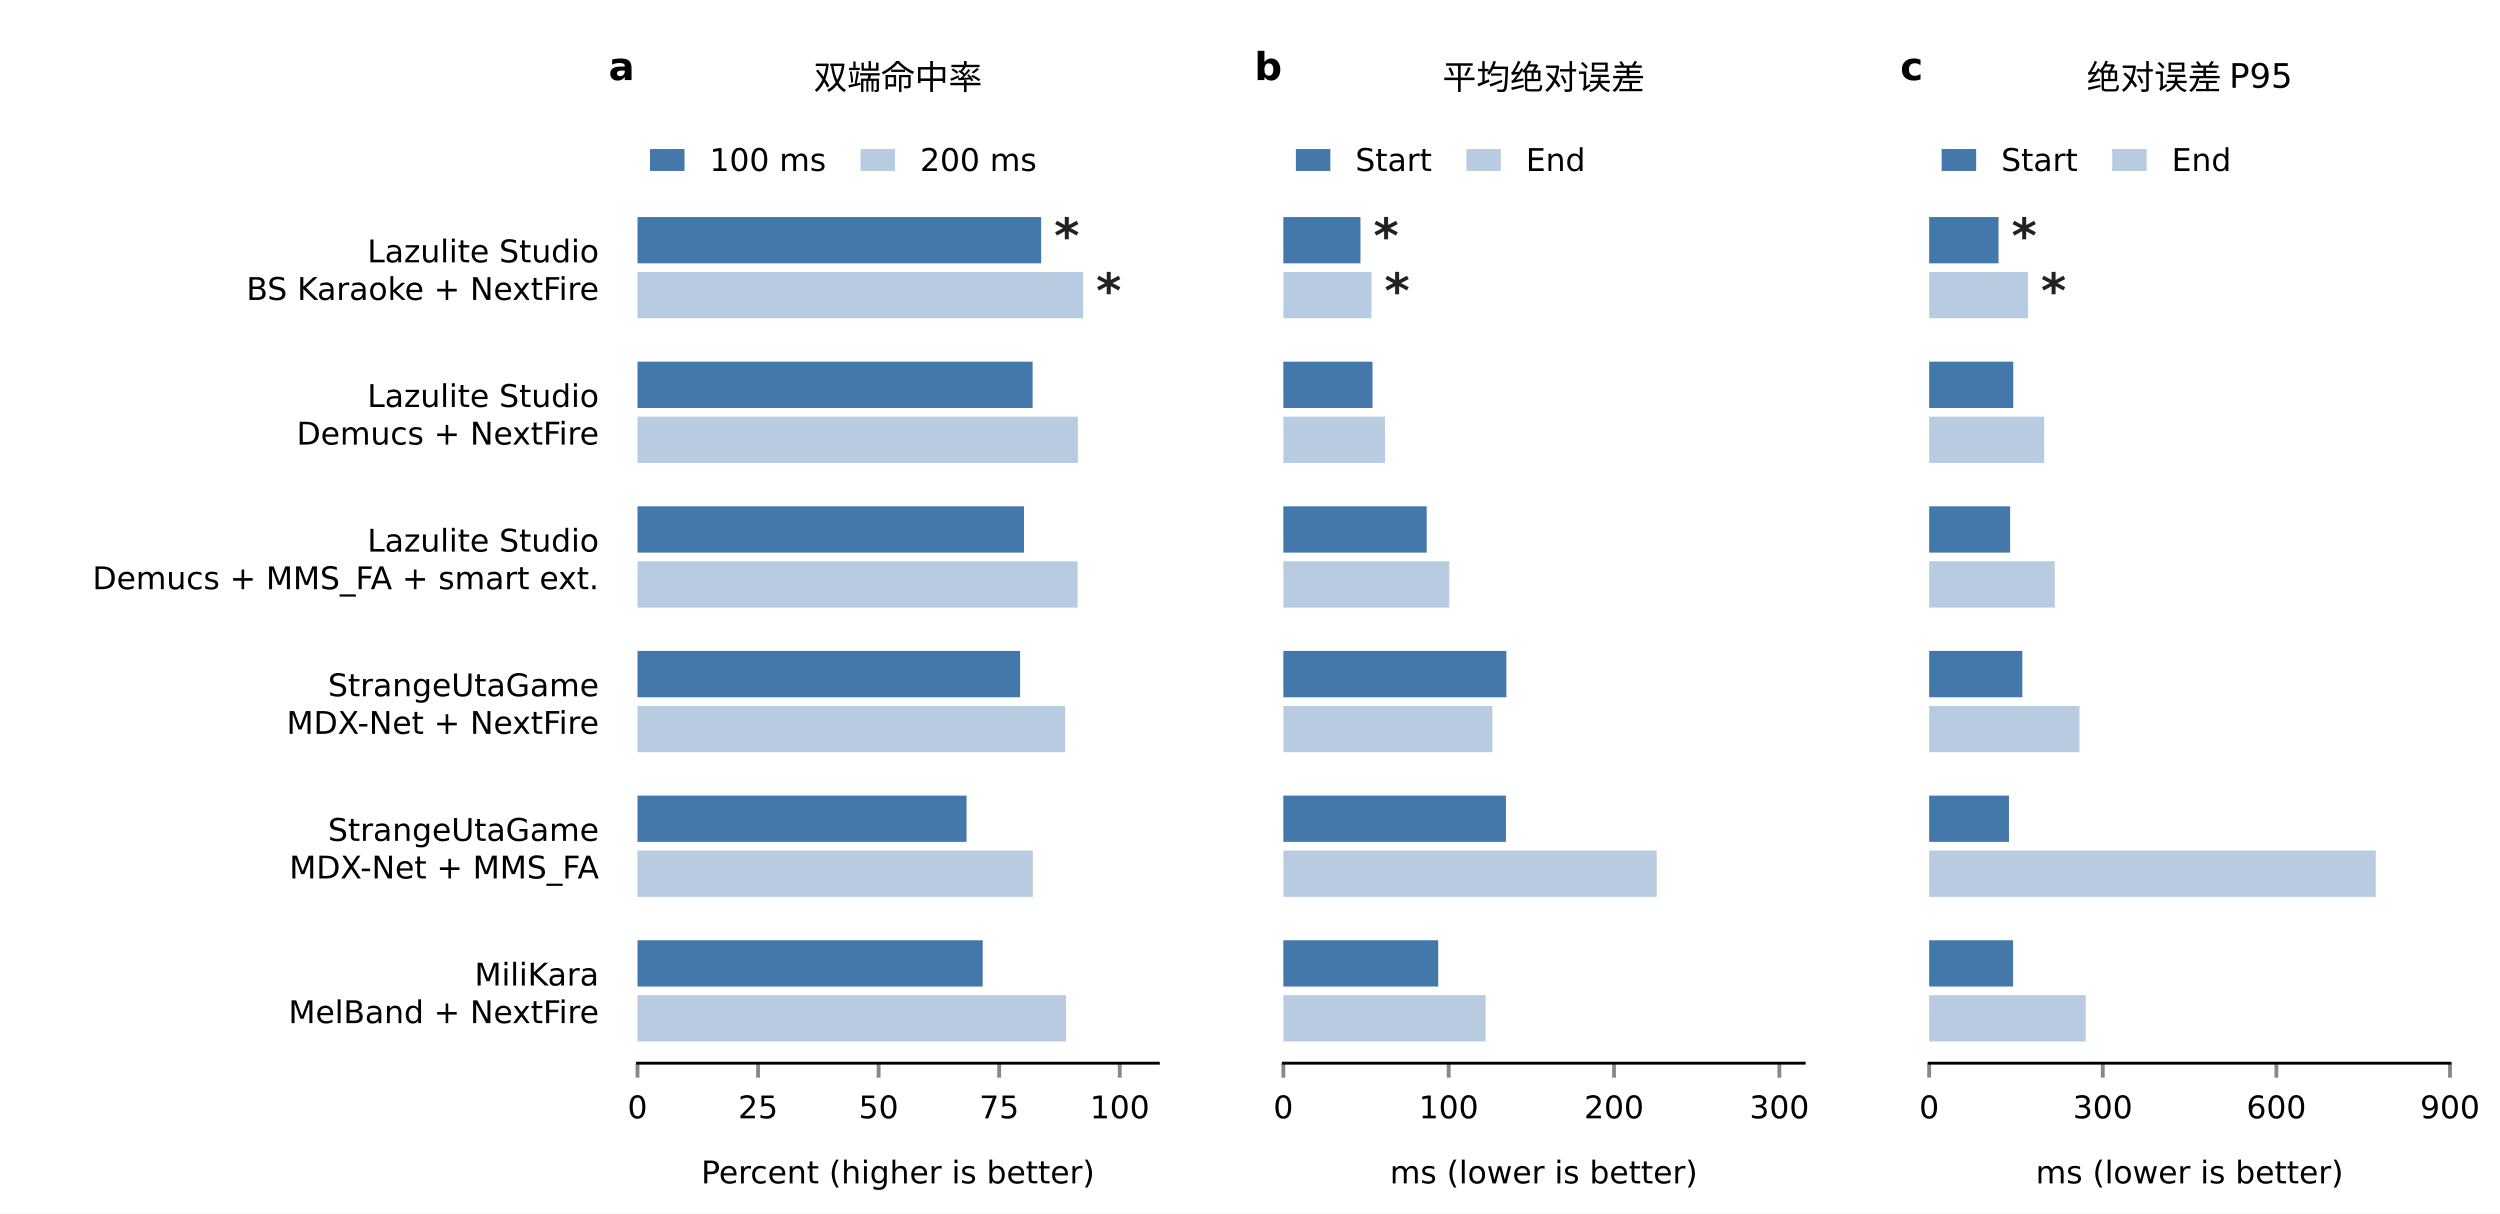
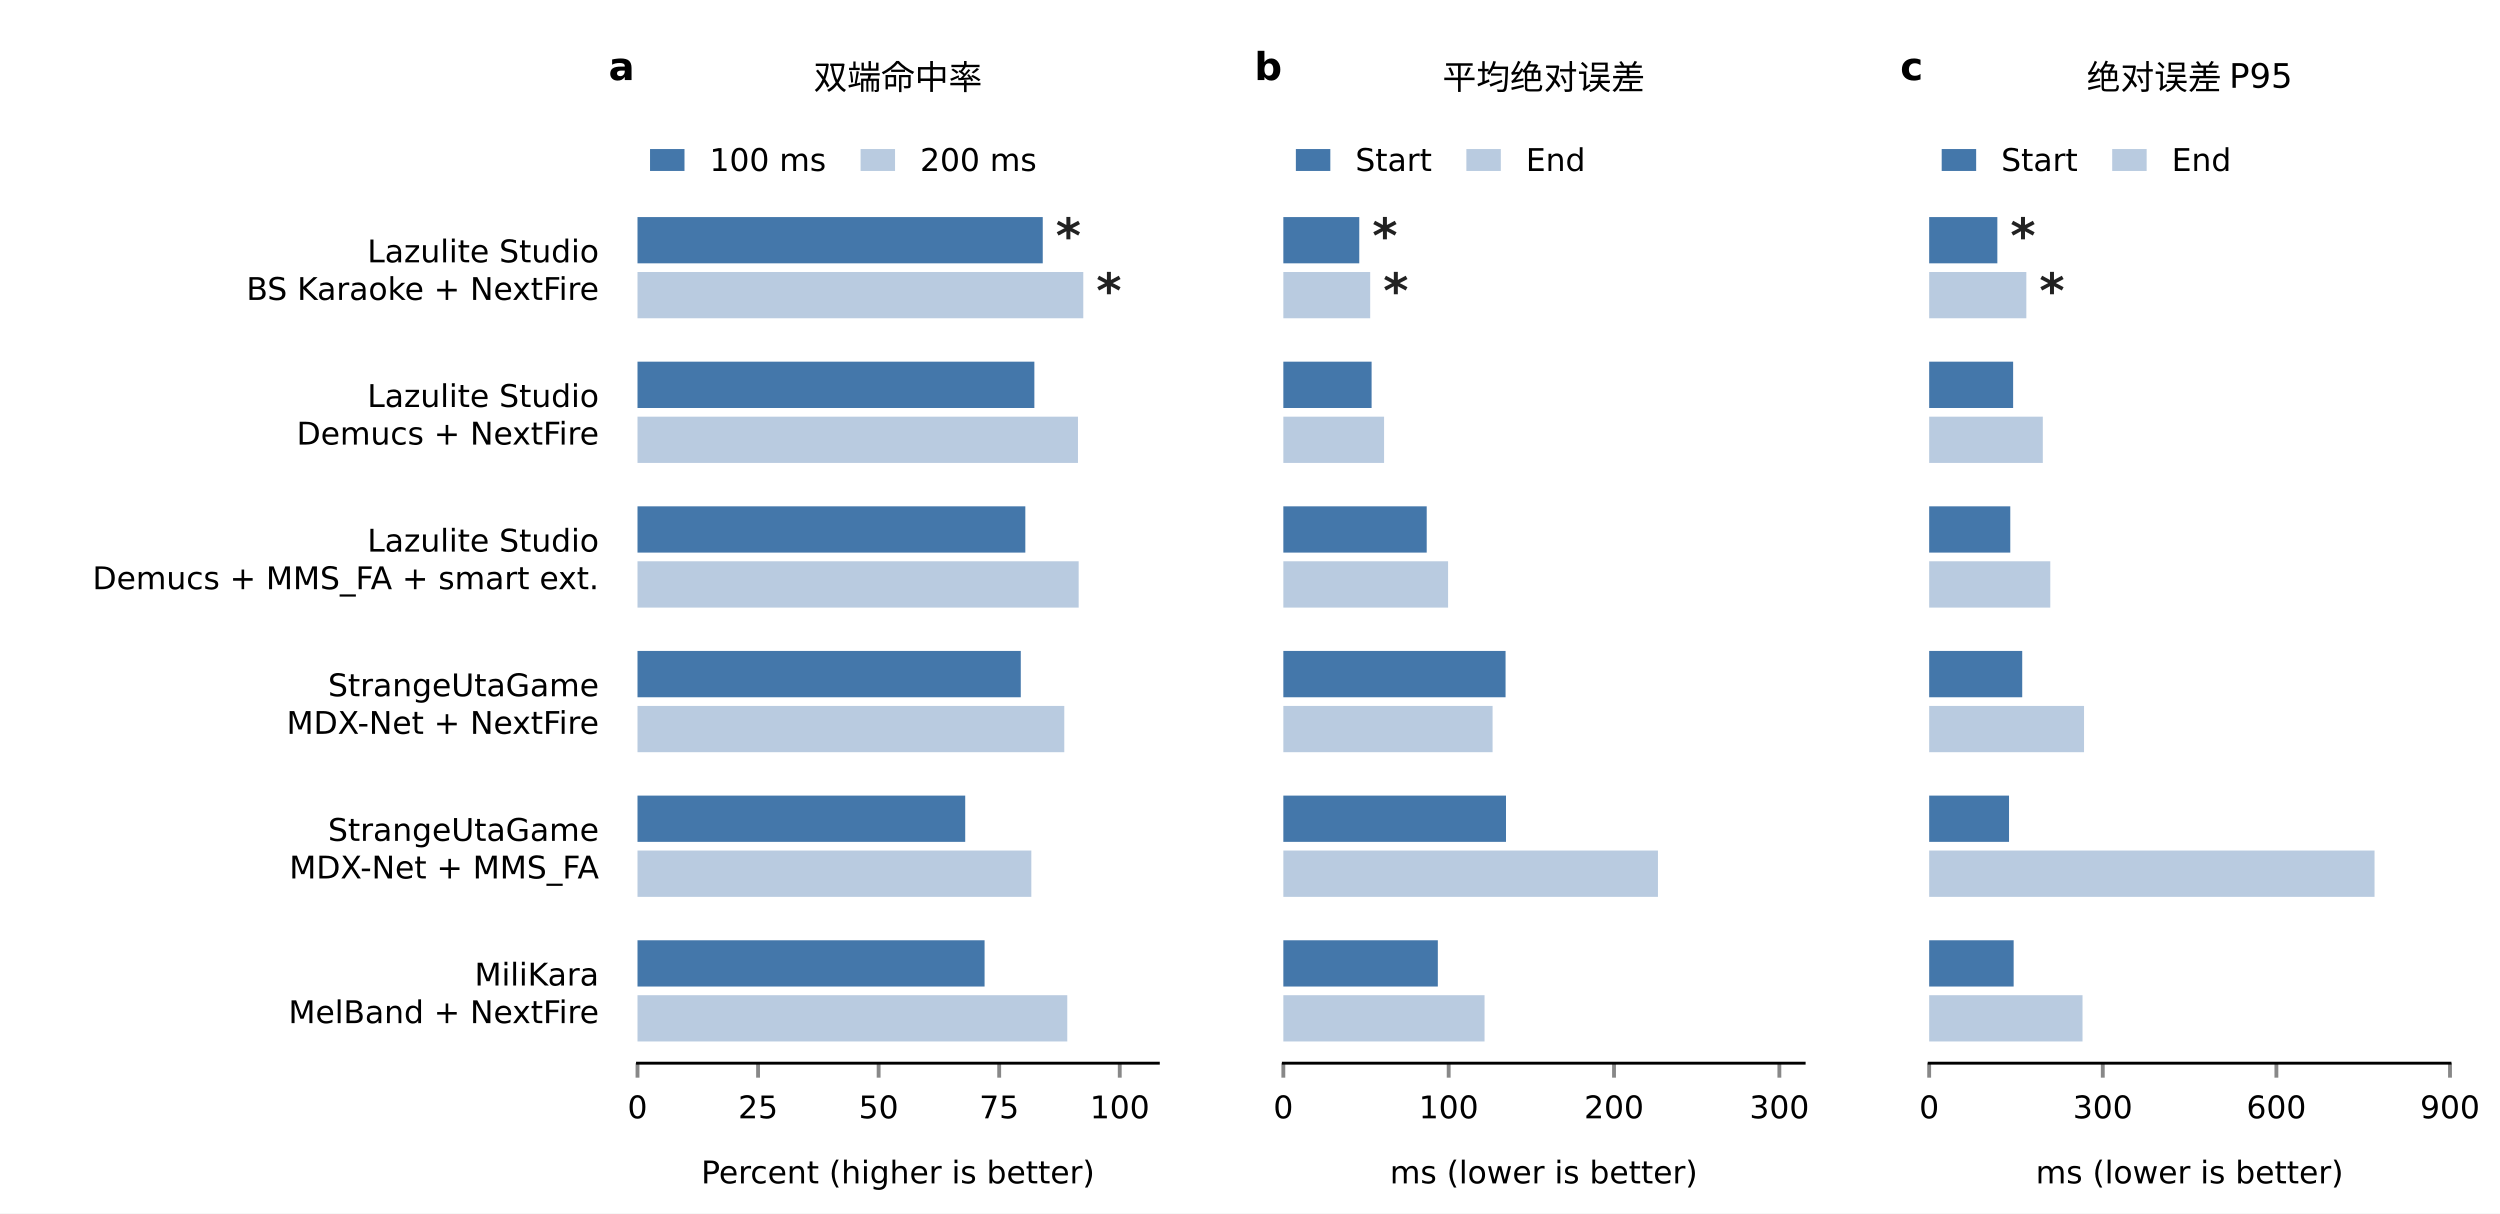
<svg xmlns="http://www.w3.org/2000/svg" xmlns:xlink="http://www.w3.org/1999/xlink" width="518.74pt" height="251.787pt" viewBox="0 0 518.74 251.787" version="1.1">
  <defs>
    <style type="text/css">*{stroke-linejoin: round; stroke-linecap: butt}</style>
  </defs>
  <g id="figure_1">
    <g id="patch_1">
      <path d="M 0 251.787 L 518.74 251.787 L 518.74 0 L 0 0 z " style="fill: #ffffff" />
    </g>
    <g id="axes_1">
      <g id="patch_2">
        <path d="M 132.279 220.606 L 240.35 220.606 L 240.35 40.535 L 132.279 40.535 z " style="fill: #ffffff" />
      </g>
      <g id="matplotlib.axis_1">
        <g id="xtick_1">
          <g id="line2d_1">
            <defs>
-               <path id="mc8148c58f6" d="M 0 0 L 0 3 " style="stroke: #888888; stroke-width: 0.8" />
+               <path id="mb92f09fbd5" d="M 0 0 L 0 3 " style="stroke: #888888; stroke-width: 0.8" />
            </defs>
            <g>
-               <use xlink:href="#mc8148c58f6" x="132.279" y="220.606" style="fill: #888888; stroke: #888888; stroke-width: 0.8" />
+               <use xlink:href="#mb92f09fbd5" x="132.279" y="220.606" style="fill: #888888; stroke: #888888; stroke-width: 0.8" />
            </g>
          </g>
          <g id="text_1">
            <text style="font-size: 6.5px; font-family: 'DejaVu Sans', 'Droid Sans Fallback', sans-serif; text-anchor: middle" x="132.279" y="232.045" transform="rotate(-0 132.2787 232.0448)">0</text>
          </g>
        </g>
        <g id="xtick_2">
          <g id="line2d_2">
            <g>
-               <use xlink:href="#mc8148c58f6" x="157.295" y="220.606" style="fill: #888888; stroke: #888888; stroke-width: 0.8" />
+               <use xlink:href="#mb92f09fbd5" x="157.295" y="220.606" style="fill: #888888; stroke: #888888; stroke-width: 0.8" />
            </g>
          </g>
          <g id="text_2">
            <text style="font-size: 6.5px; font-family: 'DejaVu Sans', 'Droid Sans Fallback', sans-serif; text-anchor: middle" x="157.295" y="232.045" transform="rotate(-0 157.2951 232.0448)">25</text>
          </g>
        </g>
        <g id="xtick_3">
          <g id="line2d_3">
            <g>
-               <use xlink:href="#mc8148c58f6" x="182.312" y="220.606" style="fill: #888888; stroke: #888888; stroke-width: 0.8" />
+               <use xlink:href="#mb92f09fbd5" x="182.312" y="220.606" style="fill: #888888; stroke: #888888; stroke-width: 0.8" />
            </g>
          </g>
          <g id="text_3">
            <text style="font-size: 6.5px; font-family: 'DejaVu Sans', 'Droid Sans Fallback', sans-serif; text-anchor: middle" x="182.312" y="232.045" transform="rotate(-0 182.3115 232.0448)">50</text>
          </g>
        </g>
        <g id="xtick_4">
          <g id="line2d_4">
            <g>
-               <use xlink:href="#mc8148c58f6" x="207.328" y="220.606" style="fill: #888888; stroke: #888888; stroke-width: 0.8" />
+               <use xlink:href="#mb92f09fbd5" x="207.328" y="220.606" style="fill: #888888; stroke: #888888; stroke-width: 0.8" />
            </g>
          </g>
          <g id="text_4">
            <text style="font-size: 6.5px; font-family: 'DejaVu Sans', 'Droid Sans Fallback', sans-serif; text-anchor: middle" x="207.328" y="232.045" transform="rotate(-0 207.328 232.0448)">75</text>
          </g>
        </g>
        <g id="xtick_5">
          <g id="line2d_5">
            <g>
-               <use xlink:href="#mc8148c58f6" x="232.344" y="220.606" style="fill: #888888; stroke: #888888; stroke-width: 0.8" />
+               <use xlink:href="#mb92f09fbd5" x="232.344" y="220.606" style="fill: #888888; stroke: #888888; stroke-width: 0.8" />
            </g>
          </g>
          <g id="text_5">
            <text style="font-size: 6.5px; font-family: 'DejaVu Sans', 'Droid Sans Fallback', sans-serif; text-anchor: middle" x="232.344" y="232.045" transform="rotate(-0 232.3444 232.0448)">100</text>
          </g>
        </g>
        <g id="text_6">
          <text style="font-size: 6.5px; font-family: 'DejaVu Sans', 'Droid Sans Fallback', sans-serif; text-anchor: middle" x="186.314" y="245.545" transform="rotate(-0 186.3142 245.5453)">Percent (higher is better)</text>
        </g>
      </g>
      <g id="matplotlib.axis_2">
        <g id="ytick_1">
          <g id="line2d_6" />
          <g id="text_7">
            <text style="font-size: 6.5px; font-family: 'DejaVu Sans', 'Droid Sans Fallback', sans-serif" transform="translate(76.21429 54.43526)">Lazulite Studio</text>
            <text style="font-size: 6.5px; font-family: 'DejaVu Sans', 'Droid Sans Fallback', sans-serif" transform="translate(51.12226 62.23704)">BS Karaoke + NextFire</text>
          </g>
        </g>
        <g id="ytick_2">
          <g id="line2d_7" />
          <g id="text_8">
            <text style="font-size: 6.5px; font-family: 'DejaVu Sans', 'Droid Sans Fallback', sans-serif" transform="translate(76.21429 84.44707)">Lazulite Studio</text>
            <text style="font-size: 6.5px; font-family: 'DejaVu Sans', 'Droid Sans Fallback', sans-serif" transform="translate(61.54155 92.24885)">Demucs + NextFire</text>
          </g>
        </g>
        <g id="ytick_3">
          <g id="line2d_8" />
          <g id="text_9">
            <text style="font-size: 6.5px; font-family: 'DejaVu Sans', 'Droid Sans Fallback', sans-serif" transform="translate(76.21429 114.4591)">Lazulite Studio</text>
            <text style="font-size: 6.5px; font-family: 'DejaVu Sans', 'Droid Sans Fallback', sans-serif" transform="translate(19.19101 122.2604)">Demucs + MMS_FA + smart ext.</text>
          </g>
        </g>
        <g id="ytick_4">
          <g id="line2d_9" />
          <g id="text_10">
            <text style="font-size: 6.5px; font-family: 'DejaVu Sans', 'Droid Sans Fallback', sans-serif" transform="translate(68.0639 144.4704)">StrangeUtaGame</text>
            <text style="font-size: 6.5px; font-family: 'DejaVu Sans', 'Droid Sans Fallback', sans-serif" transform="translate(59.45952 152.2722)">MDX-Net + NextFire</text>
          </g>
        </g>
        <g id="ytick_5">
          <g id="line2d_10" />
          <g id="text_11">
            <text style="font-size: 6.5px; font-family: 'DejaVu Sans', 'Droid Sans Fallback', sans-serif" transform="translate(68.0639 174.4825)">StrangeUtaGame</text>
            <text style="font-size: 6.5px; font-family: 'DejaVu Sans', 'Droid Sans Fallback', sans-serif" transform="translate(60.02116 182.2838)">MDX-Net + MMS_FA</text>
          </g>
        </g>
        <g id="ytick_6">
          <g id="line2d_11" />
          <g id="text_12">
            <text style="font-size: 6.5px; font-family: 'DejaVu Sans', 'Droid Sans Fallback', sans-serif" transform="translate(98.46561 204.4943)">MiliKara</text>
            <text style="font-size: 6.5px; font-family: 'DejaVu Sans', 'Droid Sans Fallback', sans-serif" transform="translate(59.8546 212.2961)">MelBand + NextFire</text>
          </g>
        </g>
      </g>
      <g id="patch_3">
        <path d="M 132.279 220.606 L 240.35 220.606 " style="fill: none; stroke: #000000; stroke-width: 0.6; stroke-linejoin: miter; stroke-linecap: square" />
      </g>
      <g id="text_13">
        <text style="font-weight: 700; font-size: 8px; font-family: 'DejaVu Sans', 'Droid Sans Fallback', sans-serif; text-anchor: start" x="126.279" y="16.614" transform="rotate(-0 126.2787 16.61356)">a</text>
      </g>
      <g id="patch_4">
-         <path d="M 132.279 45.037 L 216.036 45.037 L 216.036 54.641 L 132.279 54.641 z " clip-path="url(#p3ae673a1a3)" style="fill: #4477aa" />
+         <path d="M 132.279 45.037 L 216.367 45.037 L 216.367 54.641 L 132.279 54.641 z " clip-path="url(#p88151e6172)" style="fill: #4477aa" />
      </g>
      <g id="patch_5">
-         <path d="M 132.279 75.049 L 214.261 75.049 L 214.261 84.653 L 132.279 84.653 z " clip-path="url(#p3ae673a1a3)" style="fill: #4477aa" />
+         <path d="M 132.279 75.049 L 214.626 75.049 L 214.626 84.653 L 132.279 84.653 z " clip-path="url(#p88151e6172)" style="fill: #4477aa" />
      </g>
      <g id="patch_6">
-         <path d="M 132.279 105.061 L 212.475 105.061 L 212.475 114.665 L 132.279 114.665 z " clip-path="url(#p3ae673a1a3)" style="fill: #4477aa" />
+         <path d="M 132.279 105.061 L 212.751 105.061 L 212.751 114.665 L 132.279 114.665 z " clip-path="url(#p88151e6172)" style="fill: #4477aa" />
      </g>
      <g id="patch_7">
-         <path d="M 132.279 135.073 L 211.666 135.073 L 211.666 144.676 L 132.279 144.676 z " clip-path="url(#p3ae673a1a3)" style="fill: #4477aa" />
+         <path d="M 132.279 135.073 L 211.808 135.073 L 211.808 144.676 L 132.279 144.676 z " clip-path="url(#p88151e6172)" style="fill: #4477aa" />
      </g>
      <g id="patch_8">
-         <path d="M 132.279 165.084 L 200.558 165.084 L 200.558 174.688 L 132.279 174.688 z " clip-path="url(#p3ae673a1a3)" style="fill: #4477aa" />
+         <path d="M 132.279 165.084 L 200.277 165.084 L 200.277 174.688 L 132.279 174.688 z " clip-path="url(#p88151e6172)" style="fill: #4477aa" />
      </g>
      <g id="patch_9">
-         <path d="M 132.279 195.096 L 203.905 195.096 L 203.905 204.7 L 132.279 204.7 z " clip-path="url(#p3ae673a1a3)" style="fill: #4477aa" />
+         <path d="M 132.279 195.096 L 204.296 195.096 L 204.296 204.7 L 132.279 204.7 z " clip-path="url(#p88151e6172)" style="fill: #4477aa" />
      </g>
      <g id="patch_10">
-         <path d="M 132.279 56.442 L 224.74 56.442 L 224.74 66.045 L 132.279 66.045 z " clip-path="url(#p3ae673a1a3)" style="fill: #b9cbe0" />
+         <path d="M 132.279 56.442 L 224.777 56.442 L 224.777 66.045 L 132.279 66.045 z " clip-path="url(#p88151e6172)" style="fill: #b9cbe0" />
      </g>
      <g id="patch_11">
-         <path d="M 132.279 86.454 L 223.651 86.454 L 223.651 96.057 L 132.279 96.057 z " clip-path="url(#p3ae673a1a3)" style="fill: #b9cbe0" />
+         <path d="M 132.279 86.454 L 223.676 86.454 L 223.676 96.057 L 132.279 96.057 z " clip-path="url(#p88151e6172)" style="fill: #b9cbe0" />
      </g>
      <g id="patch_12">
-         <path d="M 132.279 116.465 L 223.595 116.465 L 223.595 126.069 L 132.279 126.069 z " clip-path="url(#p3ae673a1a3)" style="fill: #b9cbe0" />
+         <path d="M 132.279 116.465 L 223.822 116.465 L 223.822 126.069 L 132.279 126.069 z " clip-path="url(#p88151e6172)" style="fill: #b9cbe0" />
      </g>
      <g id="patch_13">
-         <path d="M 132.279 146.477 L 221.023 146.477 L 221.023 156.081 L 132.279 156.081 z " clip-path="url(#p3ae673a1a3)" style="fill: #b9cbe0" />
+         <path d="M 132.279 146.477 L 220.835 146.477 L 220.835 156.081 L 132.279 156.081 z " clip-path="url(#p88151e6172)" style="fill: #b9cbe0" />
      </g>
      <g id="patch_14">
-         <path d="M 132.279 176.489 L 214.306 176.489 L 214.306 186.093 L 132.279 186.093 z " clip-path="url(#p3ae673a1a3)" style="fill: #b9cbe0" />
+         <path d="M 132.279 176.489 L 213.997 176.489 L 213.997 186.093 L 132.279 186.093 z " clip-path="url(#p88151e6172)" style="fill: #b9cbe0" />
      </g>
      <g id="patch_15">
-         <path d="M 132.279 206.501 L 221.213 206.501 L 221.213 216.105 L 132.279 216.105 z " clip-path="url(#p3ae673a1a3)" style="fill: #b9cbe0" />
+         <path d="M 132.279 206.501 L 221.453 206.501 L 221.453 216.105 L 132.279 216.105 z " clip-path="url(#p88151e6172)" style="fill: #b9cbe0" />
      </g>
      <g id="text_14">
        <text style="font-size: 7px; font-family: 'Droid Sans Fallback', 'DejaVu Sans'; text-anchor: middle" x="186.314" y="18.535" transform="rotate(-0 186.3142 18.53543)">双端命中率</text>
      </g>
      <g id="text_15">
-         <text style="font-weight: 700; font-size: 10px; font-family: 'DejaVu Sans', 'Droid Sans Fallback', sans-serif; text-anchor: start; fill: #222222" x="218.737" y="52.437" transform="rotate(-0 218.7373 52.43675)">*</text>
+         <text style="font-weight: 700; font-size: 10px; font-family: 'DejaVu Sans', 'Droid Sans Fallback', sans-serif; text-anchor: start; fill: #222222" x="219.068" y="52.437" transform="rotate(-0 219.0684 52.43675)">*</text>
      </g>
      <g id="text_16">
-         <text style="font-weight: 700; font-size: 10px; font-family: 'DejaVu Sans', 'Droid Sans Fallback', sans-serif; text-anchor: start; fill: #222222" x="227.442" y="63.841" transform="rotate(-0 227.4421 63.84124)">*</text>
+         <text style="font-weight: 700; font-size: 10px; font-family: 'DejaVu Sans', 'Droid Sans Fallback', sans-serif; text-anchor: start; fill: #222222" x="227.478" y="63.841" transform="rotate(-0 227.4783 63.84124)">*</text>
      </g>
      <g id="legend_1">
        <g id="patch_16">
          <path d="M 134.879 35.474 L 142.029 35.474 L 142.029 30.924 L 134.879 30.924 z " style="fill: #4477aa" />
        </g>
        <g id="text_17">
          <text style="font-size: 6.5px; font-family: 'DejaVu Sans', 'Droid Sans Fallback', sans-serif; text-anchor: start" x="147.229" y="35.474" transform="rotate(-0 147.2287 35.47355)">100 ms</text>
        </g>
        <g id="patch_17">
          <path d="M 178.569 35.474 L 185.719 35.474 L 185.719 30.924 L 178.569 30.924 z " style="fill: #b9cbe0" />
        </g>
        <g id="text_18">
          <text style="font-size: 6.5px; font-family: 'DejaVu Sans', 'Droid Sans Fallback', sans-serif; text-anchor: start" x="190.919" y="35.474" transform="rotate(-0 190.9189 35.47355)">200 ms</text>
        </g>
      </g>
    </g>
    <g id="axes_2">
      <g id="patch_18">
        <path d="M 266.287 220.606 L 374.357 220.606 L 374.357 40.535 L 266.287 40.535 z " style="fill: #ffffff" />
      </g>
      <g id="matplotlib.axis_3">
        <g id="xtick_6">
          <g id="line2d_12">
            <g>
-               <use xlink:href="#mc8148c58f6" x="266.287" y="220.606" style="fill: #888888; stroke: #888888; stroke-width: 0.8" />
+               <use xlink:href="#mb92f09fbd5" x="266.287" y="220.606" style="fill: #888888; stroke: #888888; stroke-width: 0.8" />
            </g>
          </g>
          <g id="text_19">
            <text style="font-size: 6.5px; font-family: 'DejaVu Sans', 'Droid Sans Fallback', sans-serif; text-anchor: middle" x="266.287" y="232.045" transform="rotate(-0 266.2866 232.0448)">0</text>
          </g>
        </g>
        <g id="xtick_7">
          <g id="line2d_13">
            <g>
-               <use xlink:href="#mc8148c58f6" x="300.595" y="220.606" style="fill: #888888; stroke: #888888; stroke-width: 0.8" />
+               <use xlink:href="#mb92f09fbd5" x="300.595" y="220.606" style="fill: #888888; stroke: #888888; stroke-width: 0.8" />
            </g>
          </g>
          <g id="text_20">
            <text style="font-size: 6.5px; font-family: 'DejaVu Sans', 'Droid Sans Fallback', sans-serif; text-anchor: middle" x="300.595" y="232.045" transform="rotate(-0 300.5948 232.0448)">100</text>
          </g>
        </g>
        <g id="xtick_8">
          <g id="line2d_14">
            <g>
-               <use xlink:href="#mc8148c58f6" x="334.903" y="220.606" style="fill: #888888; stroke: #888888; stroke-width: 0.8" />
+               <use xlink:href="#mb92f09fbd5" x="334.903" y="220.606" style="fill: #888888; stroke: #888888; stroke-width: 0.8" />
            </g>
          </g>
          <g id="text_21">
            <text style="font-size: 6.5px; font-family: 'DejaVu Sans', 'Droid Sans Fallback', sans-serif; text-anchor: middle" x="334.903" y="232.045" transform="rotate(-0 334.903 232.0448)">200</text>
          </g>
        </g>
        <g id="xtick_9">
          <g id="line2d_15">
            <g>
-               <use xlink:href="#mc8148c58f6" x="369.211" y="220.606" style="fill: #888888; stroke: #888888; stroke-width: 0.8" />
+               <use xlink:href="#mb92f09fbd5" x="369.211" y="220.606" style="fill: #888888; stroke: #888888; stroke-width: 0.8" />
            </g>
          </g>
          <g id="text_22">
            <text style="font-size: 6.5px; font-family: 'DejaVu Sans', 'Droid Sans Fallback', sans-serif; text-anchor: middle" x="369.211" y="232.045" transform="rotate(-0 369.2112 232.0448)">300</text>
          </g>
        </g>
        <g id="text_23">
          <text style="font-size: 6.5px; font-family: 'DejaVu Sans', 'Droid Sans Fallback', sans-serif; text-anchor: middle" x="320.322" y="245.545" transform="rotate(-0 320.322 245.5453)">ms (lower is better)</text>
        </g>
      </g>
      <g id="matplotlib.axis_4">
        <g id="ytick_7">
          <g id="line2d_16" />
        </g>
        <g id="ytick_8">
          <g id="line2d_17" />
        </g>
        <g id="ytick_9">
          <g id="line2d_18" />
        </g>
        <g id="ytick_10">
          <g id="line2d_19" />
        </g>
        <g id="ytick_11">
          <g id="line2d_20" />
        </g>
        <g id="ytick_12">
          <g id="line2d_21" />
        </g>
      </g>
      <g id="patch_19">
        <path d="M 266.287 220.606 L 374.357 220.606 " style="fill: none; stroke: #000000; stroke-width: 0.6; stroke-linejoin: miter; stroke-linecap: square" />
      </g>
      <g id="text_24">
        <text style="font-weight: 700; font-size: 8px; font-family: 'DejaVu Sans', 'Droid Sans Fallback', sans-serif; text-anchor: start" x="260.287" y="16.614" transform="rotate(-0 260.2866 16.61356)">b</text>
      </g>
      <g id="patch_20">
-         <path d="M 266.287 45.037 L 282.291 45.037 L 282.291 54.641 L 266.287 54.641 z " clip-path="url(#p5597d29e1b)" style="fill: #4477aa" />
+         <path d="M 266.287 45.037 L 282.043 45.037 L 282.043 54.641 L 266.287 54.641 z " clip-path="url(#p819c949d6a)" style="fill: #4477aa" />
      </g>
      <g id="patch_21">
-         <path d="M 266.287 75.049 L 284.791 75.049 L 284.791 84.653 L 266.287 84.653 z " clip-path="url(#p5597d29e1b)" style="fill: #4477aa" />
+         <path d="M 266.287 75.049 L 284.602 75.049 L 284.602 84.653 L 266.287 84.653 z " clip-path="url(#p819c949d6a)" style="fill: #4477aa" />
      </g>
      <g id="patch_22">
-         <path d="M 266.287 105.061 L 296.032 105.061 L 296.032 114.665 L 266.287 114.665 z " clip-path="url(#p5597d29e1b)" style="fill: #4477aa" />
+         <path d="M 266.287 105.061 L 296.038 105.061 L 296.038 114.665 L 266.287 114.665 z " clip-path="url(#p819c949d6a)" style="fill: #4477aa" />
      </g>
      <g id="patch_23">
-         <path d="M 266.287 135.073 L 312.571 135.073 L 312.571 144.676 L 266.287 144.676 z " clip-path="url(#p5597d29e1b)" style="fill: #4477aa" />
+         <path d="M 266.287 135.073 L 312.398 135.073 L 312.398 144.676 L 266.287 144.676 z " clip-path="url(#p819c949d6a)" style="fill: #4477aa" />
      </g>
      <g id="patch_24">
-         <path d="M 266.287 165.084 L 312.478 165.084 L 312.478 174.688 L 266.287 174.688 z " clip-path="url(#p5597d29e1b)" style="fill: #4477aa" />
+         <path d="M 266.287 165.084 L 312.489 165.084 L 312.489 174.688 L 266.287 174.688 z " clip-path="url(#p819c949d6a)" style="fill: #4477aa" />
      </g>
      <g id="patch_25">
-         <path d="M 266.287 195.096 L 298.422 195.096 L 298.422 204.7 L 266.287 204.7 z " clip-path="url(#p5597d29e1b)" style="fill: #4477aa" />
+         <path d="M 266.287 195.096 L 298.344 195.096 L 298.344 204.7 L 266.287 204.7 z " clip-path="url(#p819c949d6a)" style="fill: #4477aa" />
      </g>
      <g id="patch_26">
-         <path d="M 266.287 56.442 L 284.574 56.442 L 284.574 66.045 L 266.287 66.045 z " clip-path="url(#p5597d29e1b)" style="fill: #b9cbe0" />
+         <path d="M 266.287 56.442 L 284.309 56.442 L 284.309 66.045 L 266.287 66.045 z " clip-path="url(#p819c949d6a)" style="fill: #b9cbe0" />
      </g>
      <g id="patch_27">
-         <path d="M 266.287 86.454 L 287.383 86.454 L 287.383 96.057 L 266.287 96.057 z " clip-path="url(#p5597d29e1b)" style="fill: #b9cbe0" />
+         <path d="M 266.287 86.454 L 287.189 86.454 L 287.189 96.057 L 266.287 96.057 z " clip-path="url(#p819c949d6a)" style="fill: #b9cbe0" />
      </g>
      <g id="patch_28">
-         <path d="M 266.287 116.465 L 300.723 116.465 L 300.723 126.069 L 266.287 126.069 z " clip-path="url(#p5597d29e1b)" style="fill: #b9cbe0" />
+         <path d="M 266.287 116.465 L 300.471 116.465 L 300.471 126.069 L 266.287 126.069 z " clip-path="url(#p819c949d6a)" style="fill: #b9cbe0" />
      </g>
      <g id="patch_29">
-         <path d="M 266.287 146.477 L 309.657 146.477 L 309.657 156.081 L 266.287 156.081 z " clip-path="url(#p5597d29e1b)" style="fill: #b9cbe0" />
+         <path d="M 266.287 146.477 L 309.705 146.477 L 309.705 156.081 L 266.287 156.081 z " clip-path="url(#p819c949d6a)" style="fill: #b9cbe0" />
      </g>
      <g id="patch_30">
-         <path d="M 266.287 176.489 L 343.761 176.489 L 343.761 186.093 L 266.287 186.093 z " clip-path="url(#p5597d29e1b)" style="fill: #b9cbe0" />
+         <path d="M 266.287 176.489 L 344.02 176.489 L 344.02 186.093 L 266.287 186.093 z " clip-path="url(#p819c949d6a)" style="fill: #b9cbe0" />
      </g>
      <g id="patch_31">
-         <path d="M 266.287 206.501 L 308.258 206.501 L 308.258 216.105 L 266.287 216.105 z " clip-path="url(#p5597d29e1b)" style="fill: #b9cbe0" />
+         <path d="M 266.287 206.501 L 308.038 206.501 L 308.038 216.105 L 266.287 216.105 z " clip-path="url(#p819c949d6a)" style="fill: #b9cbe0" />
      </g>
      <g id="text_25">
        <text style="font-size: 7px; font-family: 'Droid Sans Fallback', 'DejaVu Sans'; text-anchor: middle" x="320.322" y="18.535" transform="rotate(-0 320.322 18.53543)">平均绝对误差</text>
      </g>
      <g id="text_26">
-         <text style="font-weight: 700; font-size: 10px; font-family: 'DejaVu Sans', 'Droid Sans Fallback', sans-serif; text-anchor: start; fill: #222222" x="284.993" y="52.437" transform="rotate(-0 284.9928 52.43675)">*</text>
+         <text style="font-weight: 700; font-size: 10px; font-family: 'DejaVu Sans', 'Droid Sans Fallback', sans-serif; text-anchor: start; fill: #222222" x="284.745" y="52.437" transform="rotate(-0 284.7452 52.43675)">*</text>
      </g>
      <g id="text_27">
-         <text style="font-weight: 700; font-size: 10px; font-family: 'DejaVu Sans', 'Droid Sans Fallback', sans-serif; text-anchor: start; fill: #222222" x="287.276" y="63.841" transform="rotate(-0 287.2755 63.84124)">*</text>
+         <text style="font-weight: 700; font-size: 10px; font-family: 'DejaVu Sans', 'Droid Sans Fallback', sans-serif; text-anchor: start; fill: #222222" x="287.01" y="63.841" transform="rotate(-0 287.0104 63.84124)">*</text>
      </g>
      <g id="legend_2">
        <g id="patch_32">
          <path d="M 268.887 35.474 L 276.037 35.474 L 276.037 30.924 L 268.887 30.924 z " style="fill: #4477aa" />
        </g>
        <g id="text_28">
          <text style="font-size: 6.5px; font-family: 'DejaVu Sans', 'Droid Sans Fallback', sans-serif; text-anchor: start" x="281.237" y="35.474" transform="rotate(-0 281.2366 35.47355)">Start</text>
        </g>
        <g id="patch_33">
          <path d="M 304.265 35.474 L 311.415 35.474 L 311.415 30.924 L 304.265 30.924 z " style="fill: #b9cbe0" />
        </g>
        <g id="text_29">
          <text style="font-size: 6.5px; font-family: 'DejaVu Sans', 'Droid Sans Fallback', sans-serif; text-anchor: start" x="316.615" y="35.474" transform="rotate(-0 316.6149 35.47355)">End</text>
        </g>
      </g>
    </g>
    <g id="axes_3">
      <g id="patch_34">
        <path d="M 400.294 220.606 L 508.365 220.606 L 508.365 40.535 L 400.294 40.535 z " style="fill: #ffffff" />
      </g>
      <g id="matplotlib.axis_5">
        <g id="xtick_10">
          <g id="line2d_22">
            <g>
-               <use xlink:href="#mc8148c58f6" x="400.294" y="220.606" style="fill: #888888; stroke: #888888; stroke-width: 0.8" />
+               <use xlink:href="#mb92f09fbd5" x="400.294" y="220.606" style="fill: #888888; stroke: #888888; stroke-width: 0.8" />
            </g>
          </g>
          <g id="text_30">
            <text style="font-size: 6.5px; font-family: 'DejaVu Sans', 'Droid Sans Fallback', sans-serif; text-anchor: middle" x="400.294" y="232.045" transform="rotate(-0 400.2945 232.0448)">0</text>
          </g>
        </g>
        <g id="xtick_11">
          <g id="line2d_23">
            <g>
-               <use xlink:href="#mc8148c58f6" x="436.318" y="220.606" style="fill: #888888; stroke: #888888; stroke-width: 0.8" />
+               <use xlink:href="#mb92f09fbd5" x="436.318" y="220.606" style="fill: #888888; stroke: #888888; stroke-width: 0.8" />
            </g>
          </g>
          <g id="text_31">
            <text style="font-size: 6.5px; font-family: 'DejaVu Sans', 'Droid Sans Fallback', sans-serif; text-anchor: middle" x="436.318" y="232.045" transform="rotate(-0 436.3181 232.0448)">300</text>
          </g>
        </g>
        <g id="xtick_12">
          <g id="line2d_24">
            <g>
-               <use xlink:href="#mc8148c58f6" x="472.342" y="220.606" style="fill: #888888; stroke: #888888; stroke-width: 0.8" />
+               <use xlink:href="#mb92f09fbd5" x="472.342" y="220.606" style="fill: #888888; stroke: #888888; stroke-width: 0.8" />
            </g>
          </g>
          <g id="text_32">
            <text style="font-size: 6.5px; font-family: 'DejaVu Sans', 'Droid Sans Fallback', sans-serif; text-anchor: middle" x="472.342" y="232.045" transform="rotate(-0 472.3417 232.0448)">600</text>
          </g>
        </g>
        <g id="xtick_13">
          <g id="line2d_25">
            <g>
-               <use xlink:href="#mc8148c58f6" x="508.365" y="220.606" style="fill: #888888; stroke: #888888; stroke-width: 0.8" />
+               <use xlink:href="#mb92f09fbd5" x="508.365" y="220.606" style="fill: #888888; stroke: #888888; stroke-width: 0.8" />
            </g>
          </g>
          <g id="text_33">
            <text style="font-size: 6.5px; font-family: 'DejaVu Sans', 'Droid Sans Fallback', sans-serif; text-anchor: middle" x="508.365" y="232.045" transform="rotate(-0 508.3654 232.0448)">900</text>
          </g>
        </g>
        <g id="text_34">
          <text style="font-size: 6.5px; font-family: 'DejaVu Sans', 'Droid Sans Fallback', sans-serif; text-anchor: middle" x="454.33" y="245.545" transform="rotate(-0 454.3299 245.5453)">ms (lower is better)</text>
        </g>
      </g>
      <g id="matplotlib.axis_6">
        <g id="ytick_13">
          <g id="line2d_26" />
        </g>
        <g id="ytick_14">
          <g id="line2d_27" />
        </g>
        <g id="ytick_15">
          <g id="line2d_28" />
        </g>
        <g id="ytick_16">
          <g id="line2d_29" />
        </g>
        <g id="ytick_17">
          <g id="line2d_30" />
        </g>
        <g id="ytick_18">
          <g id="line2d_31" />
        </g>
      </g>
      <g id="patch_35">
        <path d="M 400.294 220.606 L 508.365 220.606 " style="fill: none; stroke: #000000; stroke-width: 0.6; stroke-linejoin: miter; stroke-linecap: square" />
      </g>
      <g id="text_35">
        <text style="font-weight: 700; font-size: 8px; font-family: 'DejaVu Sans', 'Droid Sans Fallback', sans-serif; text-anchor: start" x="394.294" y="16.614" transform="rotate(-0 394.2945 16.61356)">c</text>
      </g>
      <g id="patch_36">
-         <path d="M 400.294 45.037 L 414.692 45.037 L 414.692 54.641 L 400.294 54.641 z " clip-path="url(#p8373c0e83d)" style="fill: #4477aa" />
+         <path d="M 400.294 45.037 L 414.442 45.037 L 414.442 54.641 L 400.294 54.641 z " clip-path="url(#p8d93a94b86)" style="fill: #4477aa" />
      </g>
      <g id="patch_37">
-         <path d="M 400.294 75.049 L 417.743 75.049 L 417.743 84.653 L 400.294 84.653 z " clip-path="url(#p8373c0e83d)" style="fill: #4477aa" />
+         <path d="M 400.294 75.049 L 417.716 75.049 L 417.716 84.653 L 400.294 84.653 z " clip-path="url(#p8d93a94b86)" style="fill: #4477aa" />
      </g>
      <g id="patch_38">
-         <path d="M 400.294 105.061 L 417.096 105.061 L 417.096 114.665 L 400.294 114.665 z " clip-path="url(#p8373c0e83d)" style="fill: #4477aa" />
+         <path d="M 400.294 105.061 L 417.125 105.061 L 417.125 114.665 L 400.294 114.665 z " clip-path="url(#p8d93a94b86)" style="fill: #4477aa" />
      </g>
      <g id="patch_39">
-         <path d="M 400.294 135.073 L 419.627 135.073 L 419.627 144.676 L 400.294 144.676 z " clip-path="url(#p8373c0e83d)" style="fill: #4477aa" />
+         <path d="M 400.294 135.073 L 419.603 135.073 L 419.603 144.676 L 400.294 144.676 z " clip-path="url(#p8d93a94b86)" style="fill: #4477aa" />
      </g>
      <g id="patch_40">
-         <path d="M 400.294 165.084 L 416.853 165.084 L 416.853 174.688 L 400.294 174.688 z " clip-path="url(#p8373c0e83d)" style="fill: #4477aa" />
+         <path d="M 400.294 165.084 L 416.865 165.084 L 416.865 174.688 L 400.294 174.688 z " clip-path="url(#p8d93a94b86)" style="fill: #4477aa" />
      </g>
      <g id="patch_41">
-         <path d="M 400.294 195.096 L 417.706 195.096 L 417.706 204.7 L 400.294 204.7 z " clip-path="url(#p8373c0e83d)" style="fill: #4477aa" />
+         <path d="M 400.294 195.096 L 417.826 195.096 L 417.826 204.7 L 400.294 204.7 z " clip-path="url(#p8d93a94b86)" style="fill: #4477aa" />
      </g>
      <g id="patch_42">
-         <path d="M 400.294 56.442 L 420.79 56.442 L 420.79 66.045 L 400.294 66.045 z " clip-path="url(#p8373c0e83d)" style="fill: #b9cbe0" />
+         <path d="M 400.294 56.442 L 420.457 56.442 L 420.457 66.045 L 400.294 66.045 z " clip-path="url(#p8d93a94b86)" style="fill: #b9cbe0" />
      </g>
      <g id="patch_43">
-         <path d="M 400.294 86.454 L 424.164 86.454 L 424.164 96.057 L 400.294 96.057 z " clip-path="url(#p8373c0e83d)" style="fill: #b9cbe0" />
+         <path d="M 400.294 86.454 L 423.876 86.454 L 423.876 96.057 L 400.294 96.057 z " clip-path="url(#p8d93a94b86)" style="fill: #b9cbe0" />
      </g>
      <g id="patch_44">
-         <path d="M 400.294 116.465 L 426.362 116.465 L 426.362 126.069 L 400.294 126.069 z " clip-path="url(#p8373c0e83d)" style="fill: #b9cbe0" />
+         <path d="M 400.294 116.465 L 425.427 116.465 L 425.427 126.069 L 400.294 126.069 z " clip-path="url(#p8d93a94b86)" style="fill: #b9cbe0" />
      </g>
      <g id="patch_45">
-         <path d="M 400.294 146.477 L 431.491 146.477 L 431.491 156.081 L 400.294 156.081 z " clip-path="url(#p8373c0e83d)" style="fill: #b9cbe0" />
+         <path d="M 400.294 146.477 L 432.428 146.477 L 432.428 156.081 L 400.294 156.081 z " clip-path="url(#p8d93a94b86)" style="fill: #b9cbe0" />
      </g>
      <g id="patch_46">
-         <path d="M 400.294 176.489 L 492.971 176.489 L 492.971 186.093 L 400.294 186.093 z " clip-path="url(#p8373c0e83d)" style="fill: #b9cbe0" />
+         <path d="M 400.294 176.489 L 492.707 176.489 L 492.707 186.093 L 400.294 186.093 z " clip-path="url(#p8d93a94b86)" style="fill: #b9cbe0" />
      </g>
      <g id="patch_47">
-         <path d="M 400.294 206.501 L 432.776 206.501 L 432.776 216.105 L 400.294 216.105 z " clip-path="url(#p8373c0e83d)" style="fill: #b9cbe0" />
+         <path d="M 400.294 206.501 L 432.115 206.501 L 432.115 216.105 L 400.294 216.105 z " clip-path="url(#p8d93a94b86)" style="fill: #b9cbe0" />
      </g>
      <g id="text_36">
        <text style="font-size: 7px; font-family: 'Droid Sans Fallback', 'DejaVu Sans'; text-anchor: middle" x="454.33" y="18.535" transform="rotate(-0 454.3299 18.53543)">绝对误差 P95</text>
      </g>
      <g id="text_37">
-         <text style="font-weight: 700; font-size: 10px; font-family: 'DejaVu Sans', 'Droid Sans Fallback', sans-serif; text-anchor: start; fill: #222222" x="417.394" y="52.437" transform="rotate(-0 417.3937 52.43675)">*</text>
+         <text style="font-weight: 700; font-size: 10px; font-family: 'DejaVu Sans', 'Droid Sans Fallback', sans-serif; text-anchor: start; fill: #222222" x="417.144" y="52.437" transform="rotate(-0 417.1438 52.43675)">*</text>
      </g>
      <g id="text_38">
-         <text style="font-weight: 700; font-size: 10px; font-family: 'DejaVu Sans', 'Droid Sans Fallback', sans-serif; text-anchor: start; fill: #222222" x="423.492" y="63.841" transform="rotate(-0 423.4922 63.84124)">*</text>
+         <text style="font-weight: 700; font-size: 10px; font-family: 'DejaVu Sans', 'Droid Sans Fallback', sans-serif; text-anchor: start; fill: #222222" x="423.159" y="63.841" transform="rotate(-0 423.1586 63.84124)">*</text>
      </g>
      <g id="legend_3">
        <g id="patch_48">
          <path d="M 402.894 35.474 L 410.044 35.474 L 410.044 30.924 L 402.894 30.924 z " style="fill: #4477aa" />
        </g>
        <g id="text_39">
          <text style="font-size: 6.5px; font-family: 'DejaVu Sans', 'Droid Sans Fallback', sans-serif; text-anchor: start" x="415.244" y="35.474" transform="rotate(-0 415.2445 35.47355)">Start</text>
        </g>
        <g id="patch_49">
          <path d="M 438.273 35.474 L 445.423 35.474 L 445.423 30.924 L 438.273 30.924 z " style="fill: #b9cbe0" />
        </g>
        <g id="text_40">
          <text style="font-size: 6.5px; font-family: 'DejaVu Sans', 'Droid Sans Fallback', sans-serif; text-anchor: start" x="450.623" y="35.474" transform="rotate(-0 450.6228 35.47355)">End</text>
        </g>
      </g>
    </g>
  </g>
  <defs>
-     <clipPath id="p3ae673a1a3">
+     <clipPath id="p88151e6172">
      <rect x="132.279" y="40.535" width="108.071" height="180.071" />
    </clipPath>
-     <clipPath id="p5597d29e1b">
+     <clipPath id="p819c949d6a">
      <rect x="266.287" y="40.535" width="108.071" height="180.071" />
    </clipPath>
-     <clipPath id="p8373c0e83d">
+     <clipPath id="p8d93a94b86">
      <rect x="400.294" y="40.535" width="108.071" height="180.071" />
    </clipPath>
  </defs>
</svg>
